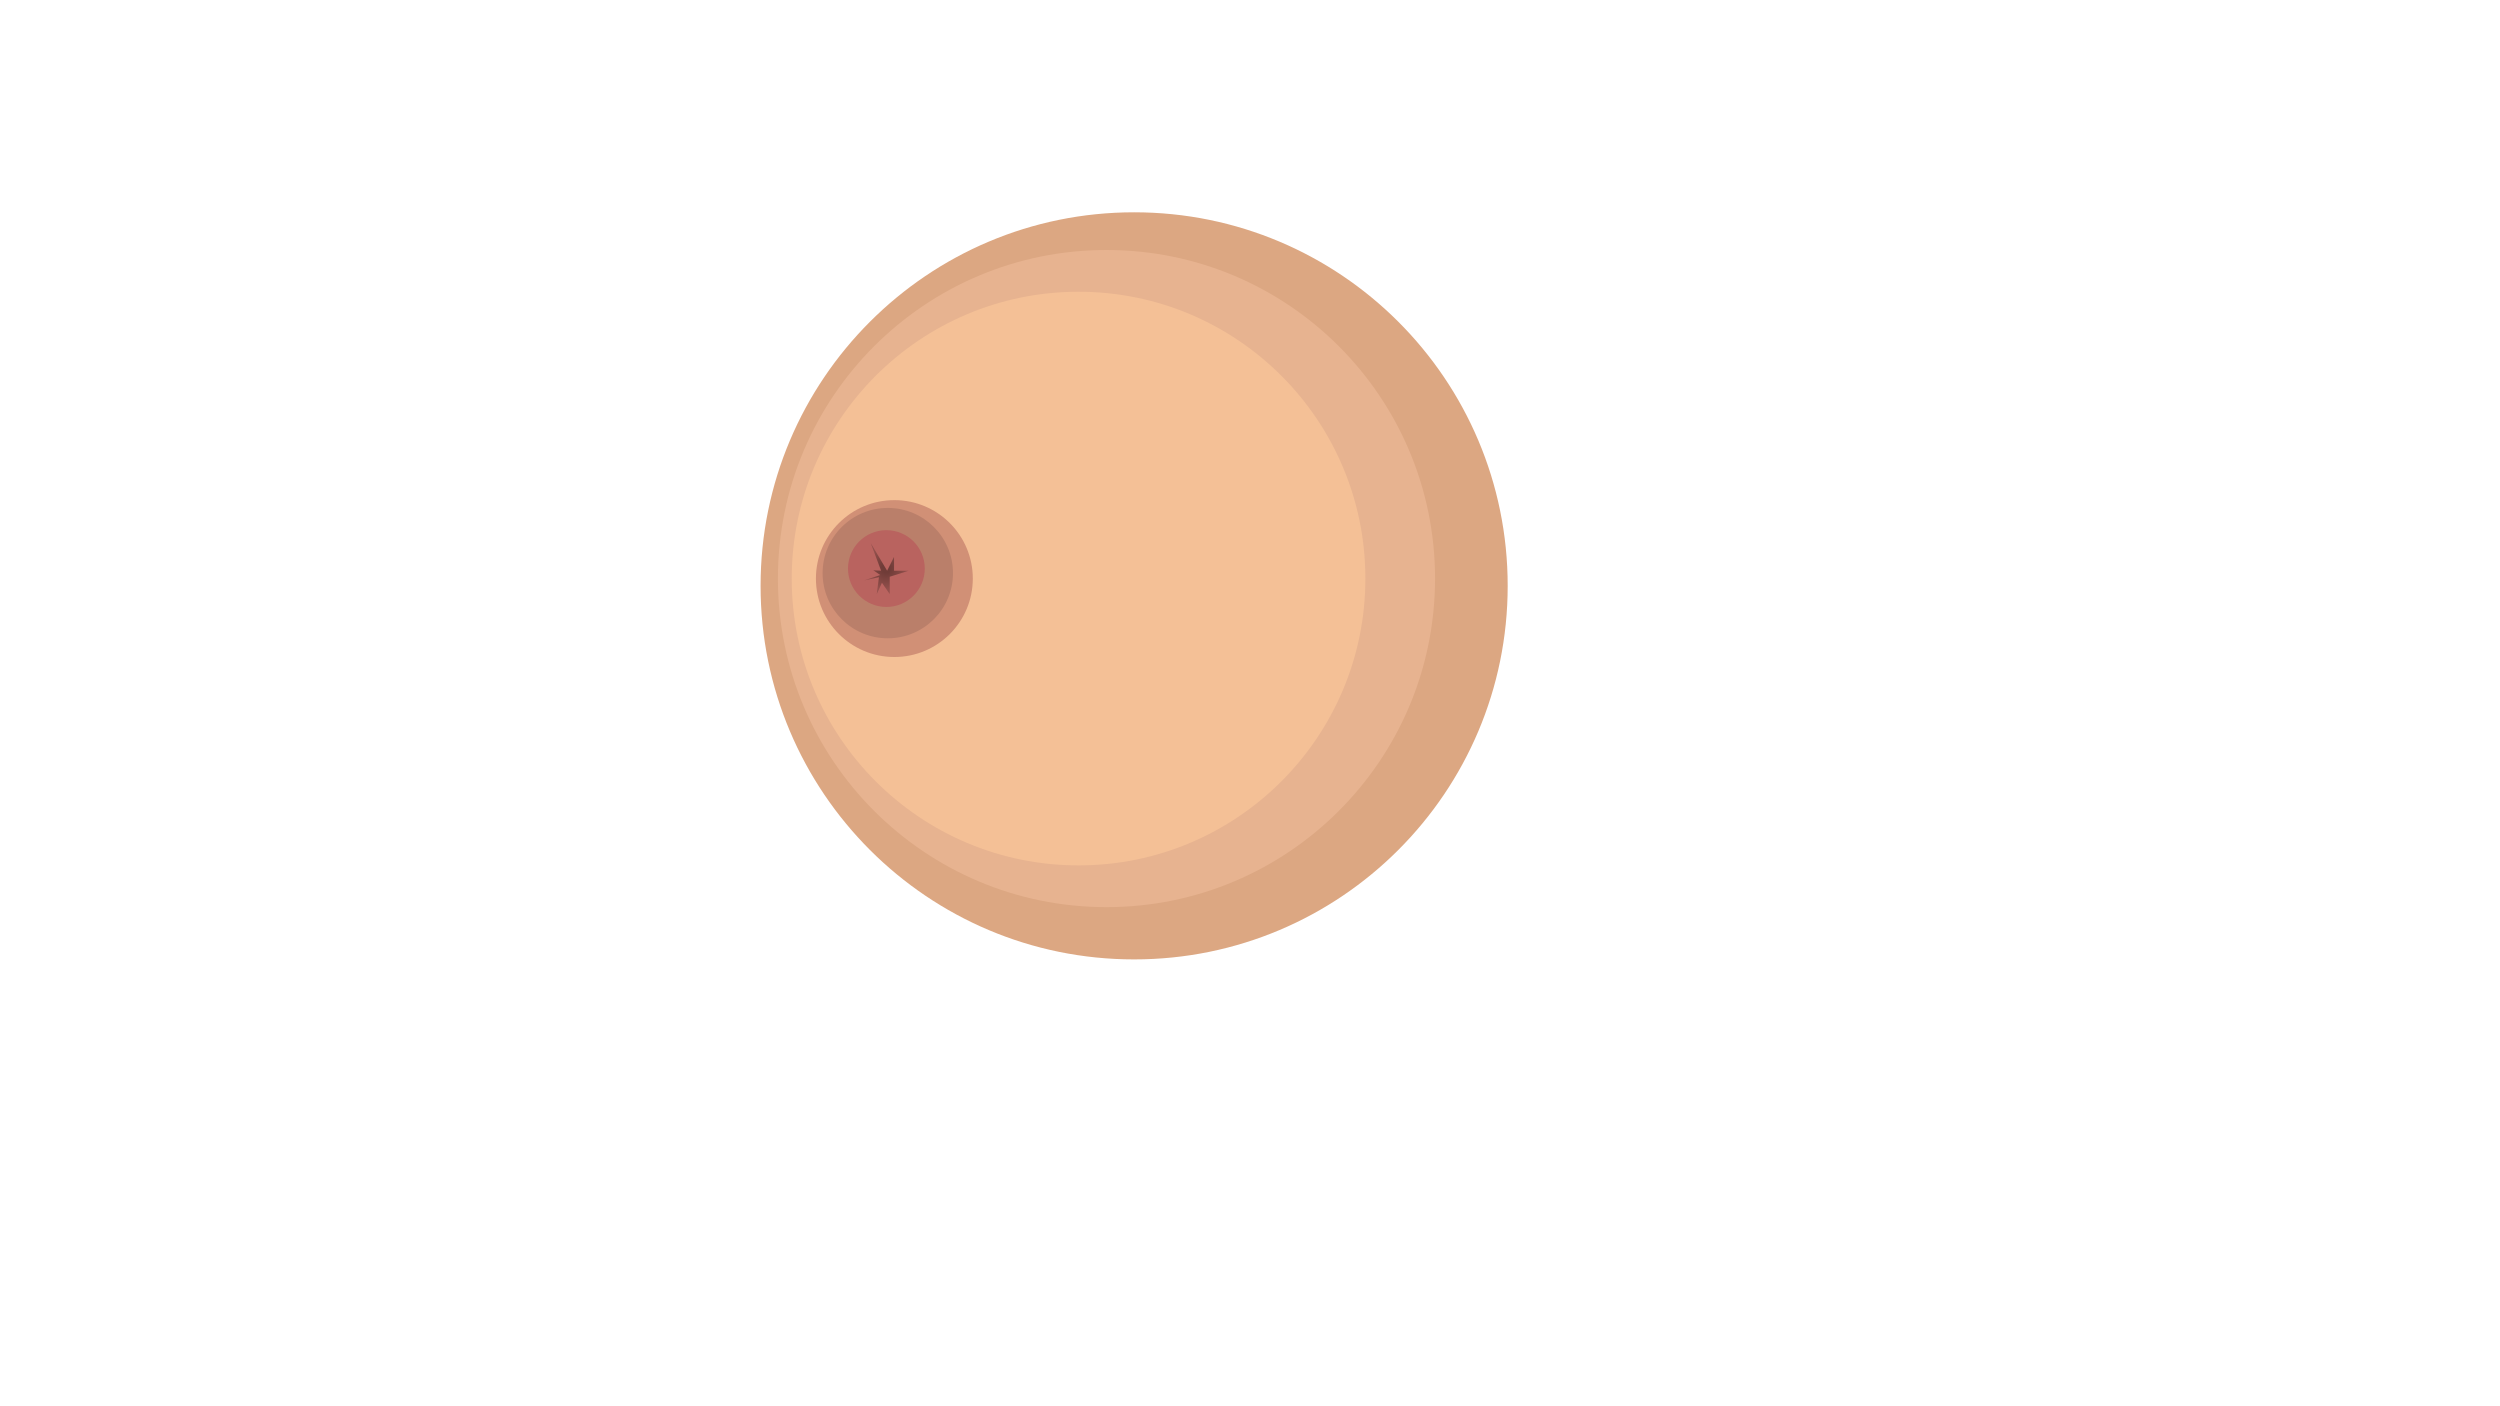
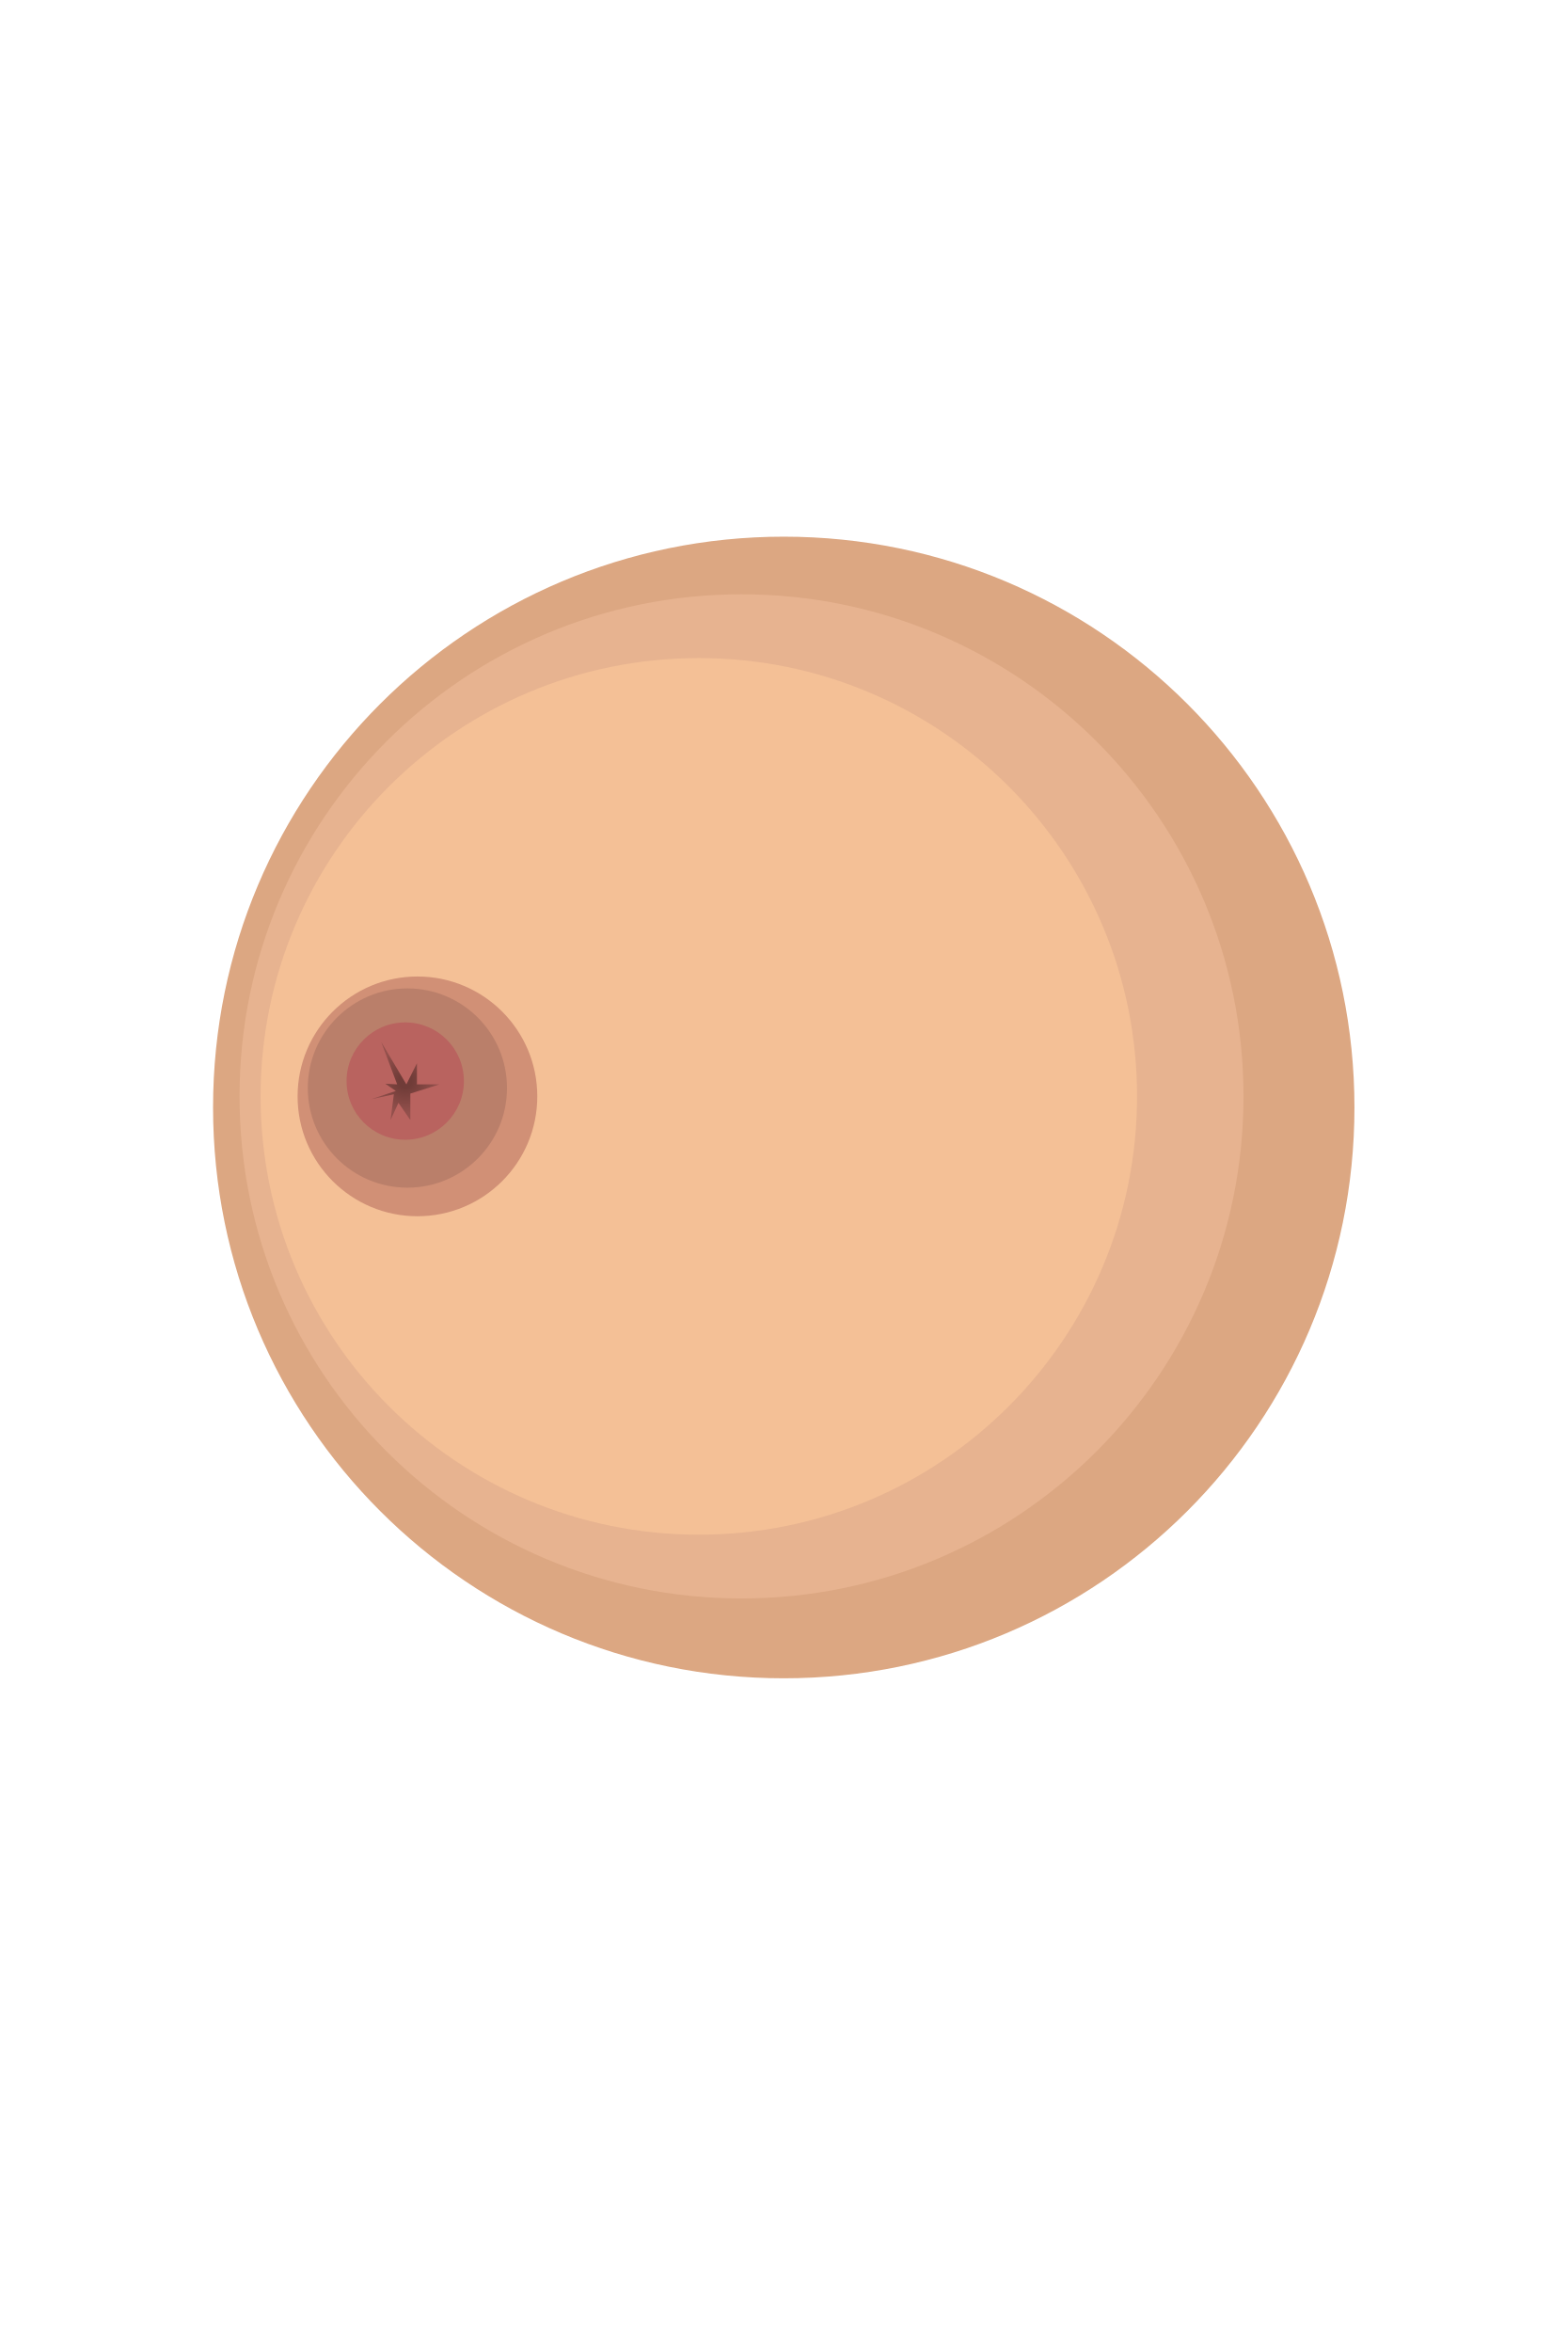
- <svg xmlns="http://www.w3.org/2000/svg" version="1.1" id="Lager_1" x="0px" y="0px" viewBox="0 0 1366 768" style="enable-background:new 0 0 1366 768;" xml:space="preserve">
-   <style type="text/css">
- 	.st0{fill:#DCA782;}
- 	.st1{fill:#E7B390;}
- 	.st2{fill:#F4C096;}
- 	.st3{fill:#D19076;}
- 	.st4{fill:#BA7F6A;}
- 	.st5{fill:#B9635F;}
- 	.st6{fill:url(#SVGID_1_);}
- </style>
-   <circle class="st0" cx="619.69" cy="320.11" r="204.11" />
-   <circle class="st1" cx="604.58" cy="316.13" r="179.53" />
-   <circle class="st2" cx="589.32" cy="316.13" r="156.72" />
-   <circle class="st3" cx="488.68" cy="316.13" r="42.86" />
-   <circle class="st4" cx="485.09" cy="313.15" r="35.62" />
-   <circle class="st5" cx="484.32" cy="310.66" r="20.98" />
-   <radialGradient id="SVGID_1_" cx="484.315" cy="310.658" r="13.092" gradientUnits="userSpaceOnUse">
-     <stop offset="0.184" style="stop-color:#703C38" />
-     <stop offset="0.881" style="stop-color:#93504C" />
-   </radialGradient>
-   <polygon class="st6" points="481.43,311.84 475.76,296.74 484.72,311.84 488.5,304.29 488.5,311.84 496.52,311.84 486.14,315.14   486.14,324.58 481.9,318.44 479.07,324.58 480.25,315.38 472.11,317.15 480.95,314.2 477.18,311.6 " />
+ <svg xmlns="http://www.w3.org/2000/svg" viewBox="0 0 412 618.07">
+   <defs>
+     <style>.cls-1{fill:#dca782;}.cls-2{fill:#e7b390;}.cls-3{fill:#f4c096;}.cls-4{fill:#d19076;}.cls-5{fill:#ba7f6a;}.cls-6{fill:#b9635f;}.cls-7{fill:url(#Namnlös_övertoning_22);}</style>
+     <radialGradient id="Namnlös_övertoning_22" cx="106.51" cy="284.09" r="9.62" gradientUnits="userSpaceOnUse">
+       <stop offset="0.18" stop-color="#703c38" />
+       <stop offset="0.88" stop-color="#93504c" />
+     </radialGradient>
+   </defs>
+   <g id="Layer_2" data-name="Layer 2">
+     <circle class="cls-1" cx="206" cy="291.03" r="150" />
+     <circle class="cls-2" cx="194.9" cy="288.11" r="131.94" />
+     <circle class="cls-3" cx="183.68" cy="288.11" r="115.18" />
+     <circle class="cls-4" cx="109.72" cy="288.11" r="31.5" />
+     <circle class="cls-5" cx="107.08" cy="285.92" r="26.18" />
+     <circle class="cls-6" cx="106.51" cy="284.09" r="15.42" />
+     <polygon class="cls-7" points="104.39 284.96 100.22 273.86 106.81 284.96 109.59 279.41 109.59 284.96 115.48 284.96 107.85 287.38 107.85 294.32 104.73 289.81 102.65 294.32 103.52 287.56 97.54 288.86 104.04 286.69 101.27 284.78 104.39 284.96" />
+   </g>
</svg>
